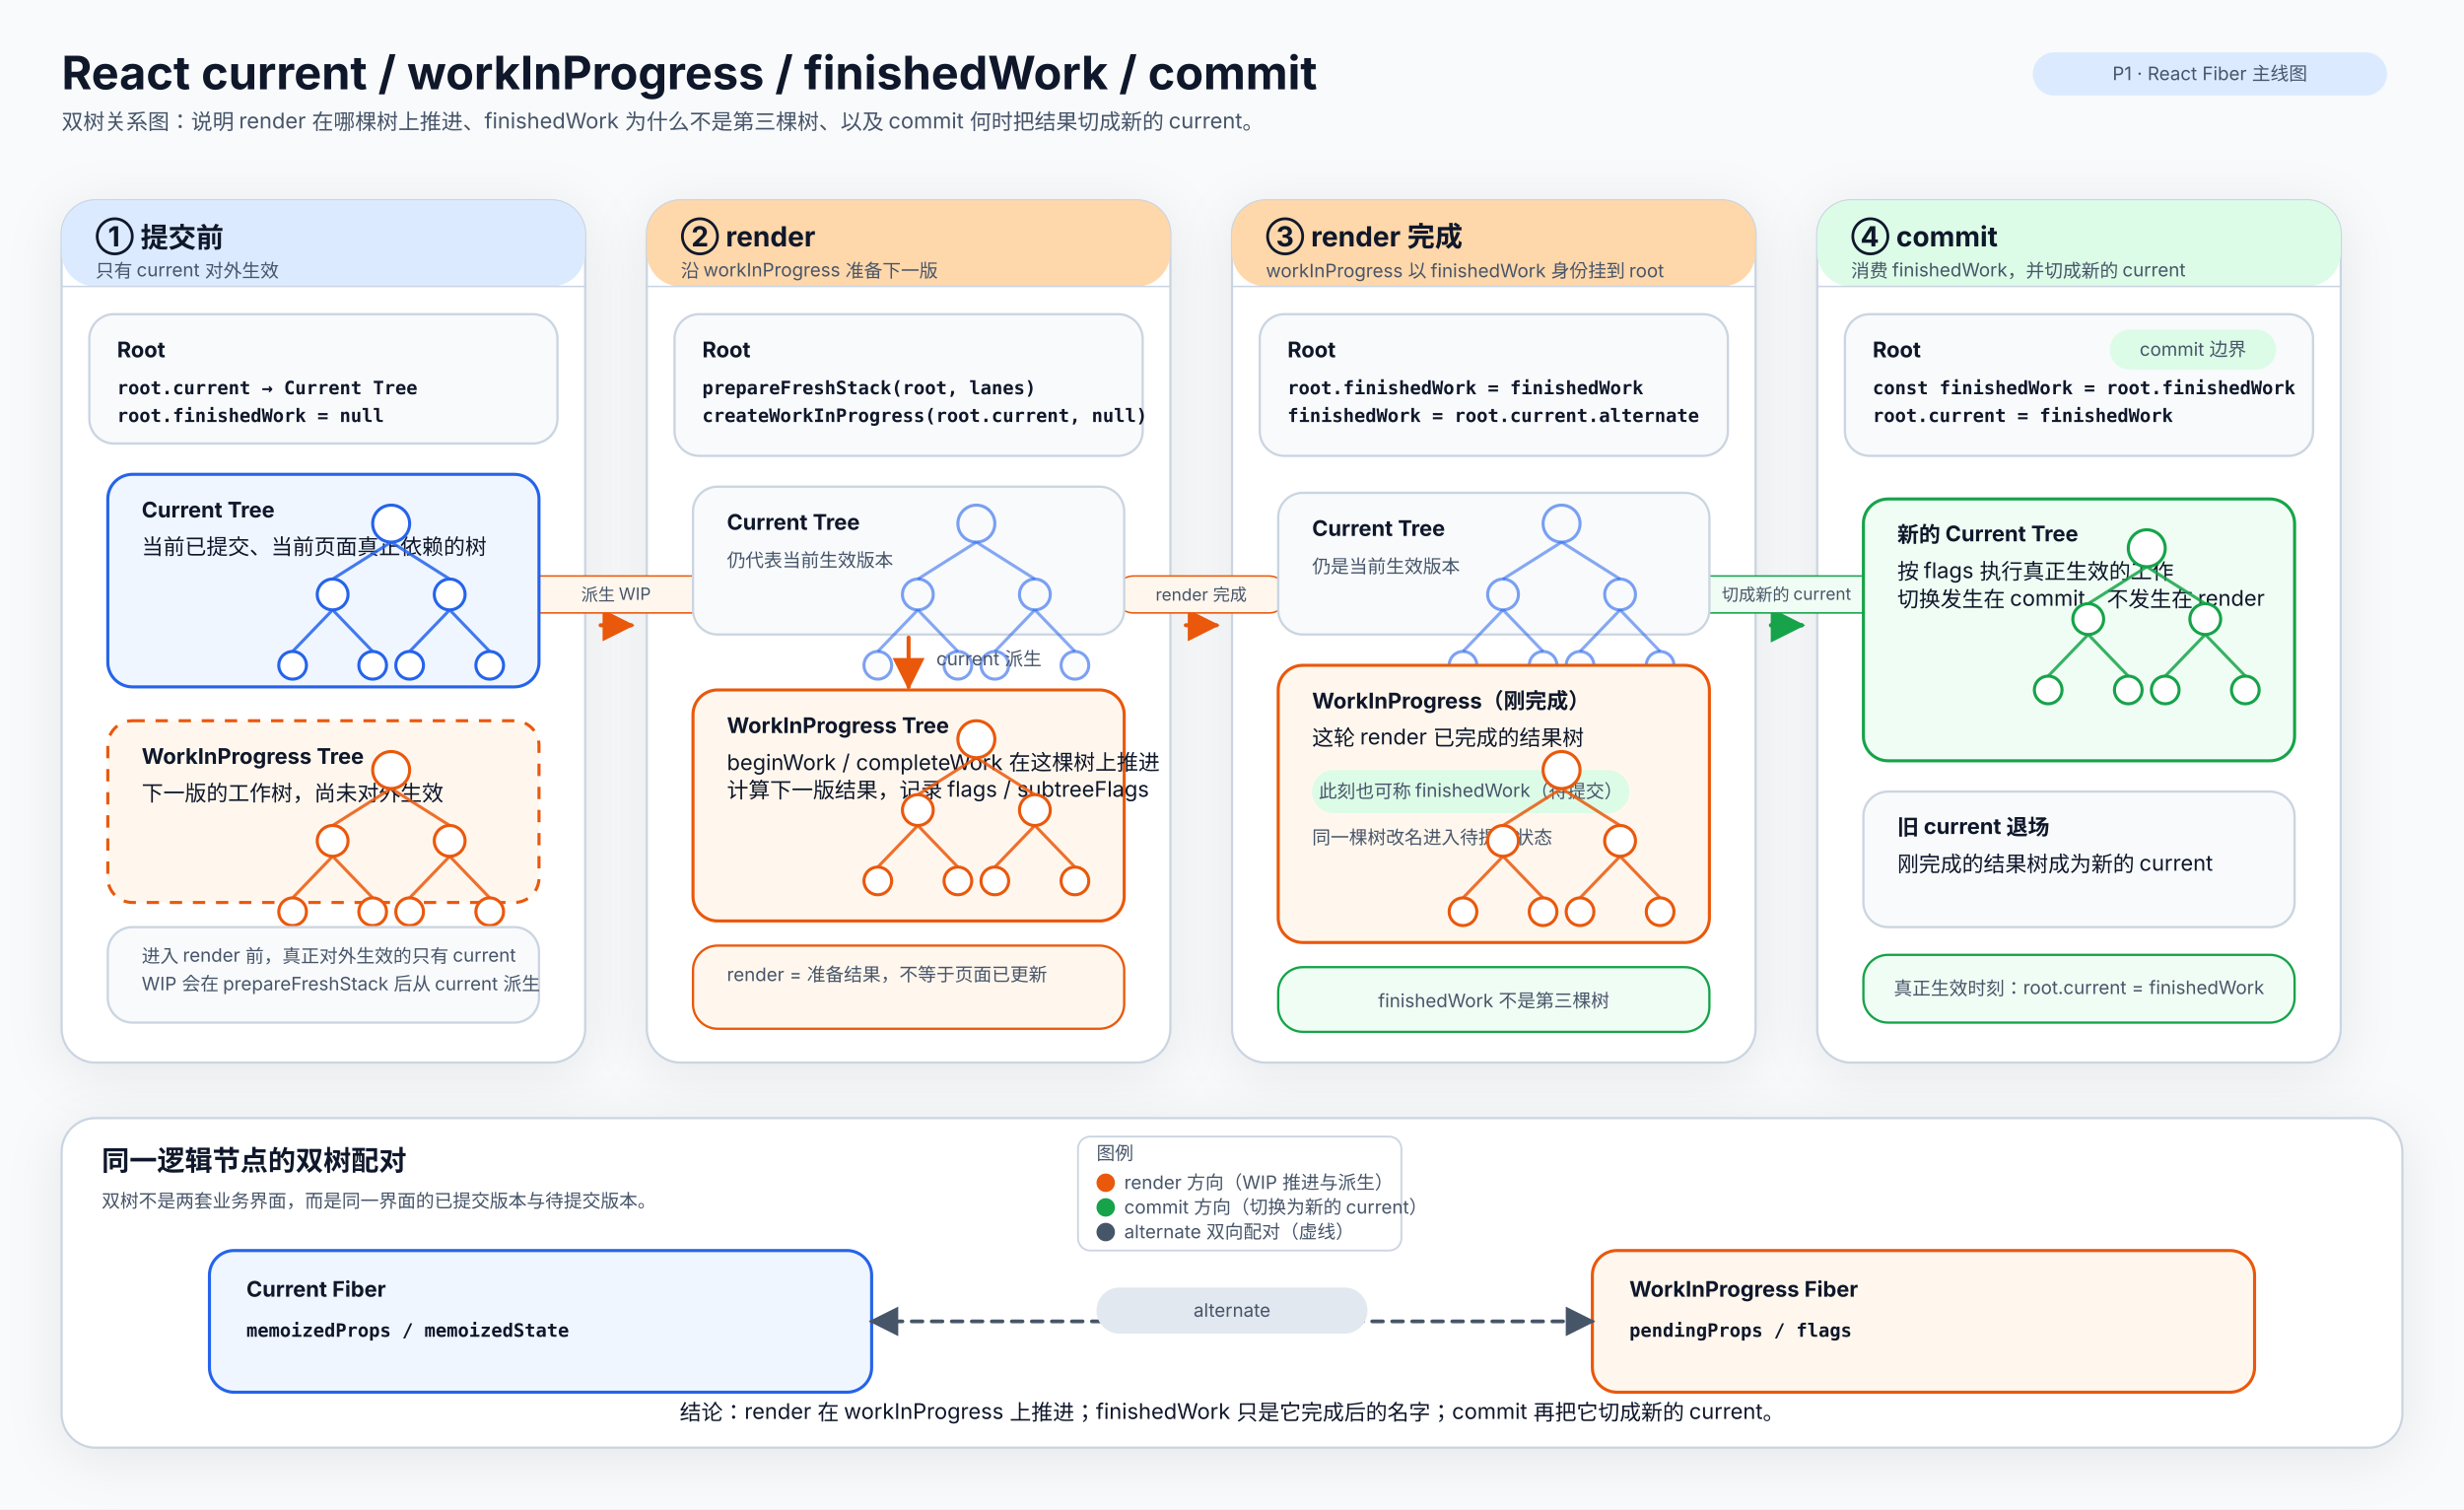
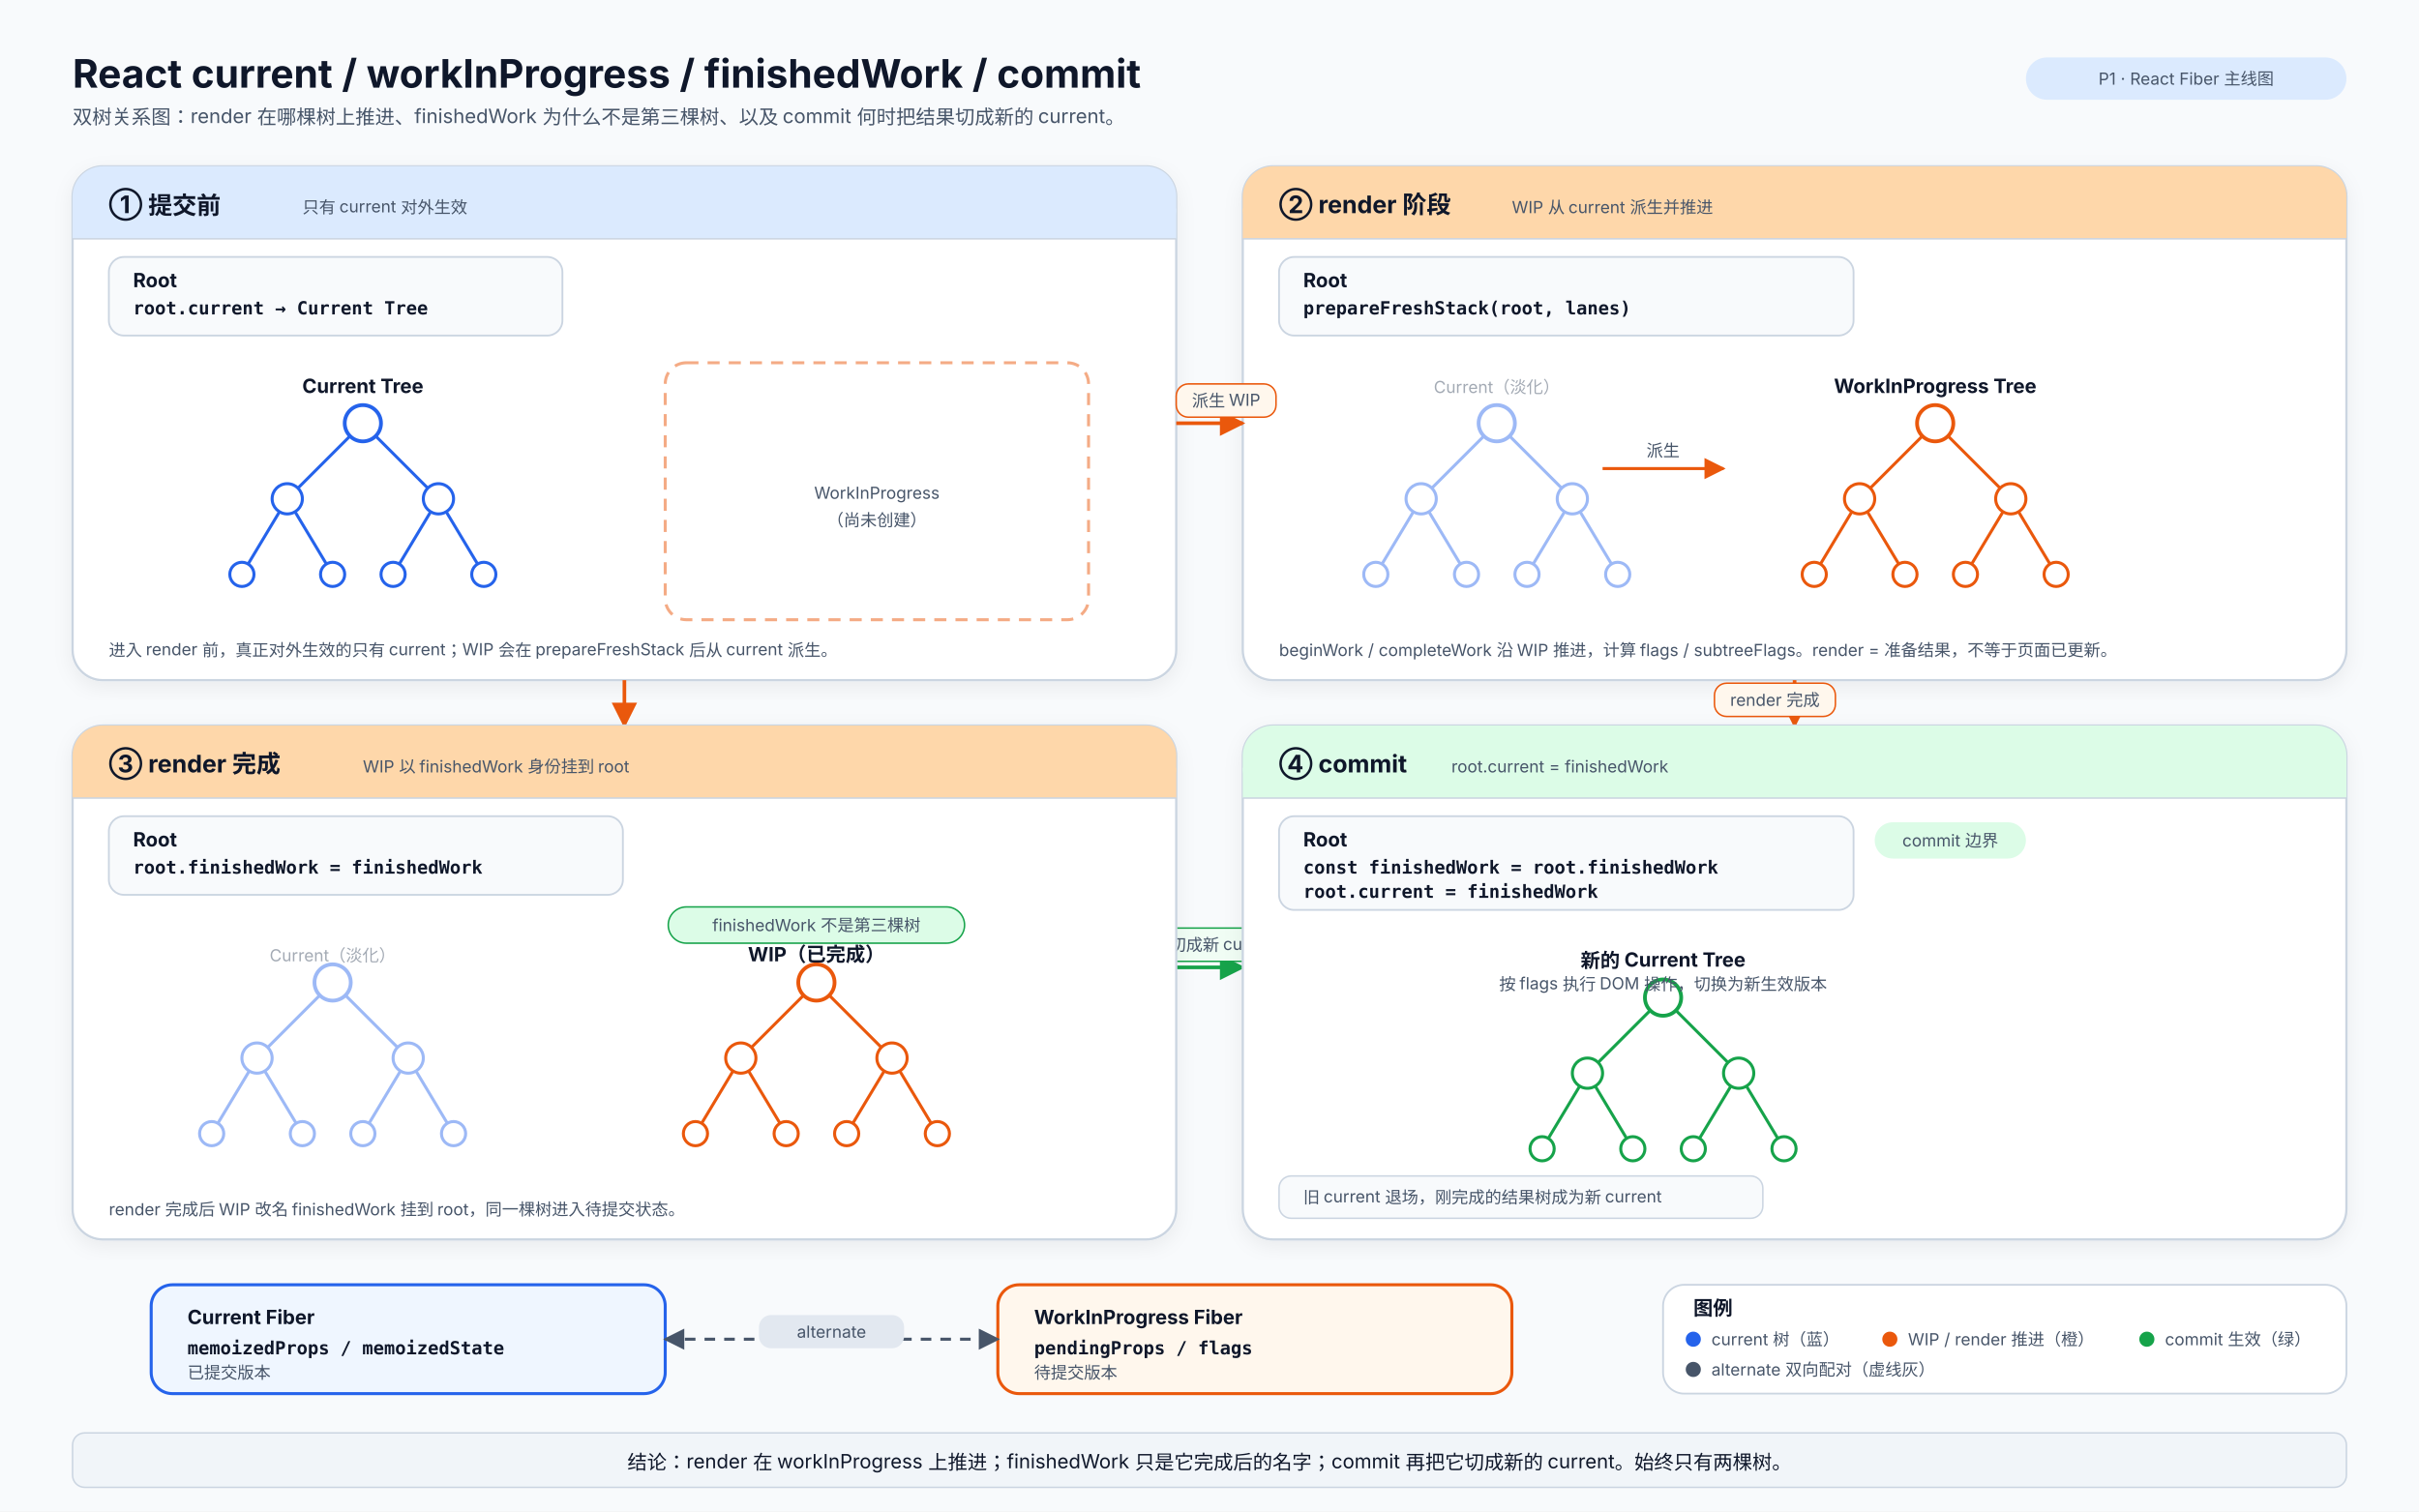
- <svg xmlns="http://www.w3.org/2000/svg" width="1600" height="980" viewBox="0 0 1600 980">
+ <svg xmlns="http://www.w3.org/2000/svg" width="1600" height="1000" viewBox="0 0 1600 1000">
  <defs>
    <style>
-       .title { font: 700 30px 'Inter','Noto Sans SC','PingFang SC','Microsoft YaHei',sans-serif; fill: #0f172a; }
-       .subtitle { font: 400 14px 'Inter','Noto Sans SC','PingFang SC','Microsoft YaHei',sans-serif; fill: #475569; }
-       .section { font: 700 18px 'Inter','Noto Sans SC','PingFang SC','Microsoft YaHei',sans-serif; fill: #0f172a; }
-       .label { font: 700 14px 'Inter','Noto Sans SC','PingFang SC','Microsoft YaHei',sans-serif; fill: #0f172a; }
-       .body { font: 400 14px 'Inter','Noto Sans SC','PingFang SC','Microsoft YaHei',sans-serif; fill: #0f172a; }
-       .small { font: 400 12px 'Inter','Noto Sans SC','PingFang SC','Microsoft YaHei',sans-serif; fill: #475569; }
-       .tiny { font: 400 11px 'Inter','Noto Sans SC','PingFang SC','Microsoft YaHei',sans-serif; fill: #475569; }
-       .mono { font: 600 13px 'JetBrains Mono','Fira Code','SFMono-Regular',monospace; fill: #0f172a; }
-       .mono-small { font: 600 12px 'JetBrains Mono','Fira Code','SFMono-Regular',monospace; fill: #0f172a; }
-       .panel { fill: #ffffff; stroke: #cbd5e1; stroke-width: 1.5; }
-       .dashed { stroke-dasharray: 7 6; }
-       .note { fill: #f8fafc; stroke: #cbd5e1; stroke-width: 1.2; }
-       .lane-bg { fill: #f8fafc; stroke: #cbd5e1; stroke-width: 1; }
-       .arrow-slate { stroke: #475569; stroke-width: 2.4; fill: none; stroke-linecap: round; stroke-linejoin: round; marker-end: url(#arrow-slate); }
-       .arrow-blue { stroke: #2563eb; stroke-width: 2.6; fill: none; stroke-linecap: round; stroke-linejoin: round; marker-end: url(#arrow-blue); }
-       .arrow-orange { stroke: #ea580c; stroke-width: 2.6; fill: none; stroke-linecap: round; stroke-linejoin: round; marker-end: url(#arrow-orange); }
-       .arrow-purple { stroke: #7c3aed; stroke-width: 2.6; fill: none; stroke-linecap: round; stroke-linejoin: round; marker-end: url(#arrow-purple); }
-       .arrow-green { stroke: #16a34a; stroke-width: 2.8; fill: none; stroke-linecap: round; stroke-linejoin: round; marker-end: url(#arrow-green); }
-       .arrow-red { stroke: #dc2626; stroke-width: 2.6; fill: none; stroke-linecap: round; stroke-linejoin: round; marker-end: url(#arrow-red); }
-       .arrow-dashed { stroke-dasharray: 7 6; }
-       .shadow { filter: drop-shadow(0 6px 18px rgba(15,23,42,0.08)); }
+       .title   { font: 700 26px 'Inter','Noto Sans SC','PingFang SC','Microsoft YaHei',sans-serif; fill: #0f172a; }
+       .sub     { font: 400 13px 'Inter','Noto Sans SC','PingFang SC','Microsoft YaHei',sans-serif; fill: #475569; }
+       .heading { font: 700 16px 'Inter','Noto Sans SC','PingFang SC','Microsoft YaHei',sans-serif; fill: #0f172a; }
+       .label   { font: 700 13px 'Inter','Noto Sans SC','PingFang SC','Microsoft YaHei',sans-serif; fill: #0f172a; }
+       .body    { font: 400 13px 'Inter','Noto Sans SC','PingFang SC','Microsoft YaHei',sans-serif; fill: #0f172a; }
+       .hint    { font: 400 11px 'Inter','Noto Sans SC','PingFang SC','Microsoft YaHei',sans-serif; fill: #475569; }
+       .mono    { font: 600 12px 'JetBrains Mono','Fira Code','SFMono-Regular',monospace; fill: #0f172a; }
+       .shadow  { filter: url(#shadow-filter); }
    </style>
-     <marker id="arrow-slate" viewBox="0 0 10 10" refX="9" refY="5" markerWidth="8" markerHeight="8" orient="auto-start-reverse">
-       <path d="M 0 0 L 10 5 L 0 10 z" fill="#475569" />
-     </marker>
-     <marker id="arrow-blue" viewBox="0 0 10 10" refX="9" refY="5" markerWidth="8" markerHeight="8" orient="auto-start-reverse">
-       <path d="M 0 0 L 10 5 L 0 10 z" fill="#2563eb" />
-     </marker>
-     <marker id="arrow-orange" viewBox="0 0 10 10" refX="9" refY="5" markerWidth="8" markerHeight="8" orient="auto-start-reverse">
-       <path d="M 0 0 L 10 5 L 0 10 z" fill="#ea580c" />
-     </marker>
-     <marker id="arrow-purple" viewBox="0 0 10 10" refX="9" refY="5" markerWidth="8" markerHeight="8" orient="auto-start-reverse">
-       <path d="M 0 0 L 10 5 L 0 10 z" fill="#7c3aed" />
-     </marker>
-     <marker id="arrow-green" viewBox="0 0 10 10" refX="9" refY="5" markerWidth="8" markerHeight="8" orient="auto-start-reverse">
-       <path d="M 0 0 L 10 5 L 0 10 z" fill="#16a34a" />
-     </marker>
-     <marker id="arrow-red" viewBox="0 0 10 10" refX="9" refY="5" markerWidth="8" markerHeight="8" orient="auto-start-reverse">
-       <path d="M 0 0 L 10 5 L 0 10 z" fill="#dc2626" />
+     <filter id="shadow-filter" x="-4%" y="-4%" width="108%" height="108%">
+       <feDropShadow dx="0" dy="4" stdDeviation="6" flood-color="rgba(15,23,42,0.06)" />
+     </filter>
+     <marker id="arr-blue" viewBox="0 0 10 10" refX="9" refY="5" markerWidth="7" markerHeight="7" orient="auto-start-reverse">
+       <path d="M0 0L10 5L0 10z" fill="#2563eb" />
+     </marker>
+     <marker id="arr-orange" viewBox="0 0 10 10" refX="9" refY="5" markerWidth="7" markerHeight="7" orient="auto-start-reverse">
+       <path d="M0 0L10 5L0 10z" fill="#ea580c" />
+     </marker>
+     <marker id="arr-green" viewBox="0 0 10 10" refX="9" refY="5" markerWidth="7" markerHeight="7" orient="auto-start-reverse">
+       <path d="M0 0L10 5L0 10z" fill="#16a34a" />
+     </marker>
+     <marker id="arr-slate" viewBox="0 0 10 10" refX="9" refY="5" markerWidth="7" markerHeight="7" orient="auto-start-reverse">
+       <path d="M0 0L10 5L0 10z" fill="#475569" />
    </marker>
  </defs>
-   <rect x="0" y="0" width="1600" height="980" fill="#f8fafc" />
-   <text x="40" y="58" class="title" text-anchor="start">
-     <tspan x="40" dy="0">React current / workInProgress / finishedWork / commit</tspan>
-   </text>
-   <text x="40" y="84" class="subtitle" text-anchor="start">
-     <tspan x="40" dy="0">双树关系图：说明 render 在哪棵树上推进、finishedWork 为什么不是第三棵树、以及 commit 何时把结果切成新的 current。</tspan>
-   </text>
-   <rect x="1320" y="34" width="230" height="28" rx="14.0" fill="#dbeafe" stroke="none" />
-   <text x="1435.0" y="52.0" class="small" text-anchor="middle">P1 · React Fiber 主线图</text>
-   <rect x="40" y="130" width="340" height="560" rx="22" fill="#ffffff" stroke="#cbd5e1" stroke-width="1.5" class="shadow" />
-   <rect x="40" y="130" width="340" height="56" rx="22" fill="#dbeafe" stroke="none" />
-   <path d="M 40 186 L 380 186" stroke="#cbd5e1" stroke-width="1" />
-   <text x="62" y="160" class="section" text-anchor="start">
-     <tspan x="62" dy="0">① 提交前</tspan>
-   </text>
-   <text x="62" y="180" class="small" text-anchor="start">
-     <tspan x="62" dy="0">只有 current 对外生效</tspan>
-   </text>
-   <rect x="420" y="130" width="340" height="560" rx="22" fill="#ffffff" stroke="#cbd5e1" stroke-width="1.5" class="shadow" />
-   <rect x="420" y="130" width="340" height="56" rx="22" fill="#fed7aa" stroke="none" />
-   <path d="M 420 186 L 760 186" stroke="#cbd5e1" stroke-width="1" />
-   <text x="442" y="160" class="section" text-anchor="start">
-     <tspan x="442" dy="0">② render</tspan>
-   </text>
-   <text x="442" y="180" class="small" text-anchor="start">
-     <tspan x="442" dy="0">沿 workInProgress 准备下一版</tspan>
-   </text>
-   <rect x="800" y="130" width="340" height="560" rx="22" fill="#ffffff" stroke="#cbd5e1" stroke-width="1.5" class="shadow" />
-   <rect x="800" y="130" width="340" height="56" rx="22" fill="#fed7aa" stroke="none" />
-   <path d="M 800 186 L 1140 186" stroke="#cbd5e1" stroke-width="1" />
-   <text x="822" y="160" class="section" text-anchor="start">
-     <tspan x="822" dy="0">③ render 完成</tspan>
-   </text>
-   <text x="822" y="180" class="small" text-anchor="start">
-     <tspan x="822" dy="0">workInProgress 以 finishedWork 身份挂到 root</tspan>
-   </text>
-   <rect x="1180" y="130" width="340" height="560" rx="22" fill="#ffffff" stroke="#cbd5e1" stroke-width="1.5" class="shadow" />
-   <rect x="1180" y="130" width="340" height="56" rx="22" fill="#dcfce7" stroke="none" />
-   <path d="M 1180 186 L 1520 186" stroke="#cbd5e1" stroke-width="1" />
-   <text x="1202" y="160" class="section" text-anchor="start">
-     <tspan x="1202" dy="0">④ commit</tspan>
-   </text>
-   <text x="1202" y="180" class="small" text-anchor="start">
-     <tspan x="1202" dy="0">消费 finishedWork，并切成新的 current</tspan>
-   </text>
-   <path d="M 390 406 L 410 406" class="arrow-orange" />
-   <rect x="336" y="374" width="128" height="24" rx="12" fill="#fff7ed" stroke="#ea580c" stroke-width="1" />
-   <text x="400.0" y="390" class="tiny" text-anchor="middle">
-     <tspan x="400.0" dy="0">派生 WIP</tspan>
-   </text>
-   <path d="M 770 406 L 790 406" class="arrow-orange" />
-   <rect x="724" y="374" width="112" height="24" rx="12" fill="#fff7ed" stroke="#ea580c" stroke-width="1" />
-   <text x="780.0" y="390" class="tiny" text-anchor="middle">
-     <tspan x="780.0" dy="0">render 完成</tspan>
-   </text>
-   <path d="M 1150 406 L 1170 406" class="arrow-green" />
-   <rect x="1086" y="374" width="148" height="24" rx="12" fill="#f0fdf4" stroke="#16a34a" stroke-width="1" />
-   <text x="1160.0" y="390" class="tiny" text-anchor="middle">
-     <tspan x="1160.0" dy="0">切成新的 current</tspan>
-   </text>
-   <rect x="58" y="204" width="304" height="84" rx="16" fill="#f8fafc" stroke="#cbd5e1" stroke-width="1.5" />
-   <text x="76" y="232" class="label" text-anchor="start">
-     <tspan x="76" dy="0">Root</tspan>
-   </text>
-   <text x="76" y="256" class="mono-small" text-anchor="start">
-     <tspan x="76" dy="0">root.current → Current Tree</tspan>
-     <tspan x="76" dy="18">root.finishedWork = null</tspan>
-   </text>
-   <rect x="70" y="308" width="280" height="138" rx="16" fill="#eff6ff" stroke="#2563eb" stroke-width="2" />
-   <text x="92" y="336" class="label" text-anchor="start">
-     <tspan x="92" dy="0">Current Tree</tspan>
-   </text>
-   <text x="92" y="360" class="body" text-anchor="start">
-     <tspan x="92" dy="0">当前已提交、当前页面真正依赖的树</tspan>
-   </text>
-   <path d="M 254 352 L 216 376 M 254 352 L 292 376 M 216 396 L 190 423 M 216 396 L 242 423 M 292 396 L 266 423 M 292 396 L 318 423" stroke="#2563eb" stroke-width="2" fill="none" opacity="0.85" />
-   <circle cx="254" cy="340" r="12" fill="#ffffff" stroke="#2563eb" stroke-width="2" opacity="1" />
-   <circle cx="216" cy="386" r="10" fill="#ffffff" stroke="#2563eb" stroke-width="2" opacity="1" />
-   <circle cx="292" cy="386" r="10" fill="#ffffff" stroke="#2563eb" stroke-width="2" opacity="1" />
-   <circle cx="190" cy="432" r="9" fill="#ffffff" stroke="#2563eb" stroke-width="2" opacity="1" />
-   <circle cx="242" cy="432" r="9" fill="#ffffff" stroke="#2563eb" stroke-width="2" opacity="1" />
-   <circle cx="266" cy="432" r="9" fill="#ffffff" stroke="#2563eb" stroke-width="2" opacity="1" />
-   <circle cx="318" cy="432" r="9" fill="#ffffff" stroke="#2563eb" stroke-width="2" opacity="1" />
-   <rect x="70" y="468" width="280" height="118" rx="16" fill="#fff7ed" stroke="#ea580c" stroke-width="2" stroke-dasharray="8 7" />
-   <text x="92" y="496" class="label" text-anchor="start">
-     <tspan x="92" dy="0">WorkInProgress Tree</tspan>
-   </text>
-   <text x="92" y="520" class="body" text-anchor="start">
-     <tspan x="92" dy="0">下一版的工作树，尚未对外生效</tspan>
-   </text>
-   <path d="M 254 512 L 216 536 M 254 512 L 292 536 M 216 556 L 190 583 M 216 556 L 242 583 M 292 556 L 266 583 M 292 556 L 318 583" stroke="#ea580c" stroke-width="2" fill="none" opacity="0.85" />
-   <circle cx="254" cy="500" r="12" fill="#ffffff" stroke="#ea580c" stroke-width="2" opacity="1" />
-   <circle cx="216" cy="546" r="10" fill="#ffffff" stroke="#ea580c" stroke-width="2" opacity="1" />
-   <circle cx="292" cy="546" r="10" fill="#ffffff" stroke="#ea580c" stroke-width="2" opacity="1" />
-   <circle cx="190" cy="592" r="9" fill="#ffffff" stroke="#ea580c" stroke-width="2" opacity="1" />
-   <circle cx="242" cy="592" r="9" fill="#ffffff" stroke="#ea580c" stroke-width="2" opacity="1" />
-   <circle cx="266" cy="592" r="9" fill="#ffffff" stroke="#ea580c" stroke-width="2" opacity="1" />
-   <circle cx="318" cy="592" r="9" fill="#ffffff" stroke="#ea580c" stroke-width="2" opacity="1" />
-   <rect x="70" y="602" width="280" height="62" rx="16" fill="#f8fafc" stroke="#cbd5e1" stroke-width="1.5" />
-   <text x="92" y="625" class="small" text-anchor="start">
-     <tspan x="92" dy="0">进入 render 前，真正对外生效的只有 current</tspan>
-     <tspan x="92" dy="18">WIP 会在 prepareFreshStack 后从 current 派生</tspan>
-   </text>
-   <rect x="438" y="204" width="304" height="92" rx="16" fill="#f8fafc" stroke="#cbd5e1" stroke-width="1.5" />
-   <text x="456" y="232" class="label" text-anchor="start">
-     <tspan x="456" dy="0">Root</tspan>
-   </text>
-   <text x="456" y="256" class="mono-small" text-anchor="start">
-     <tspan x="456" dy="0">prepareFreshStack(root, lanes)</tspan>
-     <tspan x="456" dy="18">createWorkInProgress(root.current, null)</tspan>
-   </text>
-   <rect x="450" y="316" width="280" height="96" rx="16" fill="#f8fafc" stroke="#cbd5e1" stroke-width="1.5" />
-   <text x="472" y="344" class="label" text-anchor="start">
-     <tspan x="472" dy="0">Current Tree</tspan>
-   </text>
-   <text x="472" y="368" class="small" text-anchor="start">
-     <tspan x="472" dy="0">仍代表当前生效版本</tspan>
-   </text>
-   <path d="M 634 352 L 596 376 M 634 352 L 672 376 M 596 396 L 570 423 M 596 396 L 622 423 M 672 396 L 646 423 M 672 396 L 698 423" stroke="#2563eb" stroke-width="2" fill="none" opacity="0.55" />
-   <circle cx="634" cy="340" r="12" fill="#f8fafc" stroke="#2563eb" stroke-width="2" opacity="0.6" />
-   <circle cx="596" cy="386" r="10" fill="#f8fafc" stroke="#2563eb" stroke-width="2" opacity="0.6" />
-   <circle cx="672" cy="386" r="10" fill="#f8fafc" stroke="#2563eb" stroke-width="2" opacity="0.6" />
-   <circle cx="570" cy="432" r="9" fill="#f8fafc" stroke="#2563eb" stroke-width="2" opacity="0.6" />
-   <circle cx="622" cy="432" r="9" fill="#f8fafc" stroke="#2563eb" stroke-width="2" opacity="0.6" />
-   <circle cx="646" cy="432" r="9" fill="#f8fafc" stroke="#2563eb" stroke-width="2" opacity="0.6" />
-   <circle cx="698" cy="432" r="9" fill="#f8fafc" stroke="#2563eb" stroke-width="2" opacity="0.6" />
-   <path d="M 590 414 L 590 446" class="arrow-orange" />
-   <text x="608" y="432" class="small" text-anchor="start">
-     <tspan x="608" dy="0">current 派生</tspan>
-   </text>
-   <rect x="450" y="448" width="280" height="150" rx="16" fill="#fff7ed" stroke="#ea580c" stroke-width="2" />
-   <text x="472" y="476" class="label" text-anchor="start">
-     <tspan x="472" dy="0">WorkInProgress Tree</tspan>
-   </text>
-   <text x="472" y="500" class="body" text-anchor="start">
-     <tspan x="472" dy="0">beginWork / completeWork 在这棵树上推进</tspan>
-     <tspan x="472" dy="18">计算下一版结果，记录 flags / subtreeFlags</tspan>
-   </text>
-   <path d="M 634 492 L 596 516 M 634 492 L 672 516 M 596 536 L 570 563 M 596 536 L 622 563 M 672 536 L 646 563 M 672 536 L 698 563" stroke="#ea580c" stroke-width="2" fill="none" opacity="0.85" />
-   <circle cx="634" cy="480" r="12" fill="#ffffff" stroke="#ea580c" stroke-width="2" opacity="1" />
-   <circle cx="596" cy="526" r="10" fill="#ffffff" stroke="#ea580c" stroke-width="2" opacity="1" />
-   <circle cx="672" cy="526" r="10" fill="#ffffff" stroke="#ea580c" stroke-width="2" opacity="1" />
-   <circle cx="570" cy="572" r="9" fill="#ffffff" stroke="#ea580c" stroke-width="2" opacity="1" />
-   <circle cx="622" cy="572" r="9" fill="#ffffff" stroke="#ea580c" stroke-width="2" opacity="1" />
-   <circle cx="646" cy="572" r="9" fill="#ffffff" stroke="#ea580c" stroke-width="2" opacity="1" />
-   <circle cx="698" cy="572" r="9" fill="#ffffff" stroke="#ea580c" stroke-width="2" opacity="1" />
-   <rect x="450" y="614" width="280" height="54" rx="16" fill="#fff7ed" stroke="#ea580c" stroke-width="1.5" />
-   <text x="472" y="637" class="small" text-anchor="start">
-     <tspan x="472" dy="0">render = 准备结果，不等于页面已更新</tspan>
-   </text>
-   <rect x="818" y="204" width="304" height="92" rx="16" fill="#f8fafc" stroke="#cbd5e1" stroke-width="1.5" />
-   <text x="836" y="232" class="label" text-anchor="start">
-     <tspan x="836" dy="0">Root</tspan>
-   </text>
-   <text x="836" y="256" class="mono-small" text-anchor="start">
-     <tspan x="836" dy="0">root.finishedWork = finishedWork</tspan>
-     <tspan x="836" dy="18">finishedWork = root.current.alternate</tspan>
-   </text>
-   <rect x="830" y="320" width="280" height="92" rx="16" fill="#f8fafc" stroke="#cbd5e1" stroke-width="1.5" />
-   <text x="852" y="348" class="label" text-anchor="start">
-     <tspan x="852" dy="0">Current Tree</tspan>
-   </text>
-   <text x="852" y="372" class="small" text-anchor="start">
-     <tspan x="852" dy="0">仍是当前生效版本</tspan>
-   </text>
-   <path d="M 1014 352 L 976 376 M 1014 352 L 1052 376 M 976 396 L 950 423 M 976 396 L 1002 423 M 1052 396 L 1026 423 M 1052 396 L 1078 423" stroke="#2563eb" stroke-width="2" fill="none" opacity="0.55" />
-   <circle cx="1014" cy="340" r="12" fill="#f8fafc" stroke="#2563eb" stroke-width="2" opacity="0.6" />
-   <circle cx="976" cy="386" r="10" fill="#f8fafc" stroke="#2563eb" stroke-width="2" opacity="0.6" />
-   <circle cx="1052" cy="386" r="10" fill="#f8fafc" stroke="#2563eb" stroke-width="2" opacity="0.6" />
-   <circle cx="950" cy="432" r="9" fill="#f8fafc" stroke="#2563eb" stroke-width="2" opacity="0.6" />
-   <circle cx="1002" cy="432" r="9" fill="#f8fafc" stroke="#2563eb" stroke-width="2" opacity="0.6" />
-   <circle cx="1026" cy="432" r="9" fill="#f8fafc" stroke="#2563eb" stroke-width="2" opacity="0.6" />
-   <circle cx="1078" cy="432" r="9" fill="#f8fafc" stroke="#2563eb" stroke-width="2" opacity="0.6" />
-   <rect x="830" y="432" width="280" height="180" rx="16" fill="#fff7ed" stroke="#ea580c" stroke-width="2" />
-   <text x="852" y="460" class="label" text-anchor="start">
-     <tspan x="852" dy="0">WorkInProgress（刚完成）</tspan>
-   </text>
-   <text x="852" y="484" class="body" text-anchor="start">
-     <tspan x="852" dy="0">这轮 render 已完成的结果树</tspan>
-   </text>
-   <rect x="852" y="500" width="206" height="28" rx="14.0" fill="#dcfce7" stroke="none" />
-   <text x="955.0" y="518.0" class="small" text-anchor="middle">此刻也可称 finishedWork（待提交）</text>
-   <text x="852" y="548" class="small" text-anchor="start">
-     <tspan x="852" dy="0">同一棵树改名进入待提交状态</tspan>
-   </text>
-   <path d="M 1014 512 L 976 536 M 1014 512 L 1052 536 M 976 556 L 950 583 M 976 556 L 1002 583 M 1052 556 L 1026 583 M 1052 556 L 1078 583" stroke="#ea580c" stroke-width="2" fill="none" opacity="0.85" />
-   <circle cx="1014" cy="500" r="12" fill="#ffffff" stroke="#ea580c" stroke-width="2" opacity="1" />
-   <circle cx="976" cy="546" r="10" fill="#ffffff" stroke="#ea580c" stroke-width="2" opacity="1" />
-   <circle cx="1052" cy="546" r="10" fill="#ffffff" stroke="#ea580c" stroke-width="2" opacity="1" />
-   <circle cx="950" cy="592" r="9" fill="#ffffff" stroke="#ea580c" stroke-width="2" opacity="1" />
-   <circle cx="1002" cy="592" r="9" fill="#ffffff" stroke="#ea580c" stroke-width="2" opacity="1" />
-   <circle cx="1026" cy="592" r="9" fill="#ffffff" stroke="#ea580c" stroke-width="2" opacity="1" />
-   <circle cx="1078" cy="592" r="9" fill="#ffffff" stroke="#ea580c" stroke-width="2" opacity="1" />
-   <rect x="830" y="628" width="280" height="42" rx="16" fill="#f0fdf4" stroke="#16a34a" stroke-width="1.5" />
-   <text x="970" y="654" class="small" text-anchor="middle">
-     <tspan x="970" dy="0">finishedWork 不是第三棵树</tspan>
-   </text>
-   <rect x="1198" y="204" width="304" height="92" rx="16" fill="#f8fafc" stroke="#cbd5e1" stroke-width="1.5" />
-   <text x="1216" y="232" class="label" text-anchor="start">
-     <tspan x="1216" dy="0">Root</tspan>
-   </text>
-   <text x="1216" y="256" class="mono-small" text-anchor="start">
-     <tspan x="1216" dy="0">const finishedWork = root.finishedWork</tspan>
-     <tspan x="1216" dy="18">root.current = finishedWork</tspan>
-   </text>
-   <rect x="1370" y="214" width="108" height="26" rx="13.0" fill="#dcfce7" stroke="none" />
-   <text x="1424.0" y="231.0" class="small" text-anchor="middle">commit 边界</text>
-   <rect x="1210" y="324" width="280" height="170" rx="16" fill="#f0fdf4" stroke="#16a34a" stroke-width="2" />
-   <text x="1232" y="352" class="label" text-anchor="start">
-     <tspan x="1232" dy="0">新的 Current Tree</tspan>
-   </text>
-   <text x="1232" y="376" class="body" text-anchor="start">
-     <tspan x="1232" dy="0">按 flags 执行真正生效的工作</tspan>
-     <tspan x="1232" dy="18">切换发生在 commit，不发生在 render</tspan>
-   </text>
-   <path d="M 1394 368 L 1356 392 M 1394 368 L 1432 392 M 1356 412 L 1330 439 M 1356 412 L 1382 439 M 1432 412 L 1406 439 M 1432 412 L 1458 439" stroke="#16a34a" stroke-width="2" fill="none" opacity="0.85" />
-   <circle cx="1394" cy="356" r="12" fill="#ffffff" stroke="#16a34a" stroke-width="2" opacity="1" />
-   <circle cx="1356" cy="402" r="10" fill="#ffffff" stroke="#16a34a" stroke-width="2" opacity="1" />
-   <circle cx="1432" cy="402" r="10" fill="#ffffff" stroke="#16a34a" stroke-width="2" opacity="1" />
-   <circle cx="1330" cy="448" r="9" fill="#ffffff" stroke="#16a34a" stroke-width="2" opacity="1" />
-   <circle cx="1382" cy="448" r="9" fill="#ffffff" stroke="#16a34a" stroke-width="2" opacity="1" />
-   <circle cx="1406" cy="448" r="9" fill="#ffffff" stroke="#16a34a" stroke-width="2" opacity="1" />
-   <circle cx="1458" cy="448" r="9" fill="#ffffff" stroke="#16a34a" stroke-width="2" opacity="1" />
-   <rect x="1210" y="514" width="280" height="88" rx="16" fill="#f8fafc" stroke="#cbd5e1" stroke-width="1.5" />
-   <text x="1232" y="542" class="label" text-anchor="start">
-     <tspan x="1232" dy="0">旧 current 退场</tspan>
-   </text>
-   <text x="1232" y="566" class="body" text-anchor="start">
-     <tspan x="1232" dy="0">刚完成的结果树成为新的 current</tspan>
-   </text>
-   <rect x="1210" y="620" width="280" height="44" rx="16" fill="#f0fdf4" stroke="#16a34a" stroke-width="1.5" />
-   <text x="1350" y="646" class="small" text-anchor="middle">
-     <tspan x="1350" dy="0">真正生效时刻：root.current = finishedWork</tspan>
-   </text>
-   <rect x="40" y="726" width="1520" height="214" rx="22" fill="#ffffff" stroke="#cbd5e1" stroke-width="1.5" class="shadow" />
-   <text x="66" y="760" class="section" text-anchor="start">
-     <tspan x="66" dy="0">同一逻辑节点的双树配对</tspan>
-   </text>
-   <text x="66" y="784" class="small" text-anchor="start">
-     <tspan x="66" dy="0">双树不是两套业务界面，而是同一界面的已提交版本与待提交版本。</tspan>
-   </text>
-   <rect x="136" y="812" width="430" height="92" rx="16" fill="#eff6ff" stroke="#2563eb" stroke-width="2" />
-   <rect x="1034" y="812" width="430" height="92" rx="16" fill="#fff7ed" stroke="#ea580c" stroke-width="2" />
-   <text x="160" y="842" class="label" text-anchor="start">
-     <tspan x="160" dy="0">Current Fiber</tspan>
-   </text>
-   <text x="160" y="868" class="mono-small" text-anchor="start">
-     <tspan x="160" dy="0">memoizedProps / memoizedState</tspan>
-   </text>
-   <text x="1058" y="842" class="label" text-anchor="start">
-     <tspan x="1058" dy="0">WorkInProgress Fiber</tspan>
-   </text>
-   <text x="1058" y="868" class="mono-small" text-anchor="start">
-     <tspan x="1058" dy="0">pendingProps / flags</tspan>
-   </text>
-   <rect x="700" y="738" width="210" height="74" rx="8" fill="#ffffff" stroke="#cbd5e1" stroke-width="1.2" />
-   <text x="712" y="753" class="small" font-weight="700">图例</text>
-   <circle cx="718" cy="768" r="6" fill="#ea580c" />
-   <text x="730" y="772" class="small">render 方向（WIP 推进与派生）</text>
-   <circle cx="718" cy="784" r="6" fill="#16a34a" />
-   <text x="730" y="788" class="small">commit 方向（切换为新的 current）</text>
-   <circle cx="718" cy="800" r="6" fill="#475569" />
-   <text x="730" y="804" class="small">alternate 双向配对（虚线）</text>
-   <path d="M 566 858 L 1034 858" class="arrow-slate arrow-dashed" marker-start="url(#arrow-slate)" />
-   <rect x="712" y="836" width="176" height="30" rx="15.0" fill="#e2e8f0" stroke="none" />
-   <text x="800.0" y="855.0" class="small" text-anchor="middle">alternate</text>
-   <text x="800" y="922" class="body" text-anchor="middle">
-     <tspan x="800" dy="0">结论：render 在 workInProgress 上推进；finishedWork 只是它完成后的名字；commit 再把它切成新的 current。</tspan>
-   </text>
+   <rect x="0" y="0" width="1600" height="1000" fill="#f8fafc" />
+   <text x="48" y="58" class="title">React current / workInProgress / finishedWork / commit</text>
+   <text x="48" y="82" class="sub">双树关系图：render 在哪棵树上推进、finishedWork 为什么不是第三棵树、以及 commit 何时把结果切成新的 current。</text>
+   <rect x="1340" y="38" width="212" height="28" rx="14" fill="#dbeafe" stroke="none" />
+   <text x="1446" y="56" class="hint" text-anchor="middle" fill="#2563eb" font-weight="600">P1 · React Fiber 主线图</text>
+   <g id="cell-1">
+     <rect x="48" y="110" width="730" height="340" rx="20" fill="#ffffff" stroke="#cbd5e1" stroke-width="1.5" class="shadow" />
+     <rect x="48" y="110" width="730" height="48" rx="20" fill="#dbeafe" stroke="none" />
+     <rect x="48" y="138" width="730" height="20" fill="#dbeafe" stroke="none" />
+     <line x1="48" y1="158" x2="778" y2="158" stroke="#cbd5e1" stroke-width="1" />
+     <text x="72" y="141" class="heading">① 提交前</text>
+     <text x="200" y="141" class="hint">只有 current 对外生效</text>
+     <rect x="72" y="170" width="300" height="52" rx="10" fill="#f8fafc" stroke="#cbd5e1" stroke-width="1.2" />
+     <text x="88" y="190" class="label">Root</text>
+     <text x="88" y="208" class="mono">root.current → Current Tree</text>
+     <g id="cell1-current-tree" transform="translate(240, 280)">
+       <line x1="0" y1="0" x2="-50" y2="50" stroke="#2563eb" stroke-width="2" />
+       <line x1="0" y1="0" x2="50" y2="50" stroke="#2563eb" stroke-width="2" />
+       <line x1="-50" y1="50" x2="-80" y2="100" stroke="#2563eb" stroke-width="2" />
+       <line x1="-50" y1="50" x2="-20" y2="100" stroke="#2563eb" stroke-width="2" />
+       <line x1="50" y1="50" x2="20" y2="100" stroke="#2563eb" stroke-width="2" />
+       <line x1="50" y1="50" x2="80" y2="100" stroke="#2563eb" stroke-width="2" />
+       <circle cx="0" cy="0" r="12" fill="#ffffff" stroke="#2563eb" stroke-width="2.5" />
+       <circle cx="-50" cy="50" r="10" fill="#ffffff" stroke="#2563eb" stroke-width="2" />
+       <circle cx="50" cy="50" r="10" fill="#ffffff" stroke="#2563eb" stroke-width="2" />
+       <circle cx="-80" cy="100" r="8" fill="#ffffff" stroke="#2563eb" stroke-width="2" />
+       <circle cx="-20" cy="100" r="8" fill="#ffffff" stroke="#2563eb" stroke-width="2" />
+       <circle cx="20" cy="100" r="8" fill="#ffffff" stroke="#2563eb" stroke-width="2" />
+       <circle cx="80" cy="100" r="8" fill="#ffffff" stroke="#2563eb" stroke-width="2" />
+     </g>
+     <text x="240" y="260" class="label" text-anchor="middle" fill="#2563eb">Current Tree</text>
+     <rect x="440" y="240" width="280" height="170" rx="14" fill="none" stroke="#ea580c" stroke-width="2" stroke-dasharray="8 6" opacity="0.5" />
+     <text x="580" y="330" class="hint" text-anchor="middle" fill="#ea580c">WorkInProgress</text>
+     <text x="580" y="348" class="hint" text-anchor="middle" fill="#ea580c">（尚未创建）</text>
+     <text x="72" y="434" class="hint">进入 render 前，真正对外生效的只有 current；WIP 会在 prepareFreshStack 后从 current 派生。</text>
+   </g>
+   <g id="cell-2">
+     <rect x="822" y="110" width="730" height="340" rx="20" fill="#ffffff" stroke="#cbd5e1" stroke-width="1.5" class="shadow" />
+     <rect x="822" y="110" width="730" height="48" rx="20" fill="#fed7aa" stroke="none" />
+     <rect x="822" y="138" width="730" height="20" fill="#fed7aa" stroke="none" />
+     <line x1="822" y1="158" x2="1552" y2="158" stroke="#cbd5e1" stroke-width="1" />
+     <text x="846" y="141" class="heading">② render 阶段</text>
+     <text x="1000" y="141" class="hint">WIP 从 current 派生并推进</text>
+     <rect x="846" y="170" width="380" height="52" rx="10" fill="#f8fafc" stroke="#cbd5e1" stroke-width="1.2" />
+     <text x="862" y="190" class="label">Root</text>
+     <text x="862" y="208" class="mono">prepareFreshStack(root, lanes)</text>
+     <g id="cell2-current-tree" transform="translate(990, 280)" opacity="0.45">
+       <line x1="0" y1="0" x2="-50" y2="50" stroke="#2563eb" stroke-width="2" />
+       <line x1="0" y1="0" x2="50" y2="50" stroke="#2563eb" stroke-width="2" />
+       <line x1="-50" y1="50" x2="-80" y2="100" stroke="#2563eb" stroke-width="2" />
+       <line x1="-50" y1="50" x2="-20" y2="100" stroke="#2563eb" stroke-width="2" />
+       <line x1="50" y1="50" x2="20" y2="100" stroke="#2563eb" stroke-width="2" />
+       <line x1="50" y1="50" x2="80" y2="100" stroke="#2563eb" stroke-width="2" />
+       <circle cx="0" cy="0" r="12" fill="#ffffff" stroke="#2563eb" stroke-width="2.5" />
+       <circle cx="-50" cy="50" r="10" fill="#ffffff" stroke="#2563eb" stroke-width="2" />
+       <circle cx="50" cy="50" r="10" fill="#ffffff" stroke="#2563eb" stroke-width="2" />
+       <circle cx="-80" cy="100" r="8" fill="#ffffff" stroke="#2563eb" stroke-width="2" />
+       <circle cx="-20" cy="100" r="8" fill="#ffffff" stroke="#2563eb" stroke-width="2" />
+       <circle cx="20" cy="100" r="8" fill="#ffffff" stroke="#2563eb" stroke-width="2" />
+       <circle cx="80" cy="100" r="8" fill="#ffffff" stroke="#2563eb" stroke-width="2" />
+     </g>
+     <text x="990" y="260" class="hint" text-anchor="middle" fill="#2563eb" opacity="0.5">Current（淡化）</text>
+     <path d="M 1060 310 L 1140 310" stroke="#ea580c" stroke-width="2" fill="none" marker-end="url(#arr-orange)" />
+     <text x="1100" y="302" class="hint" text-anchor="middle" fill="#ea580c">派生</text>
+     <g id="cell2-wip-tree" transform="translate(1280, 280)">
+       <line x1="0" y1="0" x2="-50" y2="50" stroke="#ea580c" stroke-width="2" />
+       <line x1="0" y1="0" x2="50" y2="50" stroke="#ea580c" stroke-width="2" />
+       <line x1="-50" y1="50" x2="-80" y2="100" stroke="#ea580c" stroke-width="2" />
+       <line x1="-50" y1="50" x2="-20" y2="100" stroke="#ea580c" stroke-width="2" />
+       <line x1="50" y1="50" x2="20" y2="100" stroke="#ea580c" stroke-width="2" />
+       <line x1="50" y1="50" x2="80" y2="100" stroke="#ea580c" stroke-width="2" />
+       <circle cx="0" cy="0" r="12" fill="#ffffff" stroke="#ea580c" stroke-width="2.5" />
+       <circle cx="-50" cy="50" r="10" fill="#ffffff" stroke="#ea580c" stroke-width="2" />
+       <circle cx="50" cy="50" r="10" fill="#ffffff" stroke="#ea580c" stroke-width="2" />
+       <circle cx="-80" cy="100" r="8" fill="#ffffff" stroke="#ea580c" stroke-width="2" />
+       <circle cx="-20" cy="100" r="8" fill="#ffffff" stroke="#ea580c" stroke-width="2" />
+       <circle cx="20" cy="100" r="8" fill="#ffffff" stroke="#ea580c" stroke-width="2" />
+       <circle cx="80" cy="100" r="8" fill="#ffffff" stroke="#ea580c" stroke-width="2" />
+     </g>
+     <text x="1280" y="260" class="label" text-anchor="middle" fill="#ea580c">WorkInProgress Tree</text>
+     <text x="846" y="434" class="hint">beginWork / completeWork 沿 WIP 推进，计算 flags / subtreeFlags。render = 准备结果，不等于页面已更新。</text>
+   </g>
+   <path d="M 778 280 L 822 280" stroke="#ea580c" stroke-width="2.4" fill="none" marker-end="url(#arr-orange)" />
+   <rect x="778" y="254" width="66" height="22" rx="8" fill="#fff7ed" stroke="#ea580c" stroke-width="1" />
+   <text x="811" y="269" class="hint" text-anchor="middle" fill="#ea580c">派生 WIP</text>
+   <path d="M 1187 450 L 1187 480" stroke="#ea580c" stroke-width="2.4" fill="none" marker-end="url(#arr-orange)" />
+   <rect x="1134" y="452" width="80" height="22" rx="8" fill="#fff7ed" stroke="#ea580c" stroke-width="1" />
+   <text x="1174" y="467" class="hint" text-anchor="middle" fill="#ea580c">render 完成</text>
+   <path d="M 778 640 L 822 640" stroke="#16a34a" stroke-width="2.4" fill="none" marker-end="url(#arr-green)" />
+   <rect x="760" y="614" width="100" height="22" rx="8" fill="#f0fdf4" stroke="#16a34a" stroke-width="1" />
+   <text x="810" y="629" class="hint" text-anchor="middle" fill="#16a34a">切成新 current</text>
+   <path d="M 413 450 L 413 480" stroke="#ea580c" stroke-width="2.4" fill="none" marker-end="url(#arr-orange)" />
+   <g id="cell-3">
+     <rect x="48" y="480" width="730" height="340" rx="20" fill="#ffffff" stroke="#cbd5e1" stroke-width="1.5" class="shadow" />
+     <rect x="48" y="480" width="730" height="48" rx="20" fill="#fed7aa" stroke="none" />
+     <rect x="48" y="508" width="730" height="20" fill="#fed7aa" stroke="none" />
+     <line x1="48" y1="528" x2="778" y2="528" stroke="#cbd5e1" stroke-width="1" />
+     <text x="72" y="511" class="heading">③ render 完成</text>
+     <text x="240" y="511" class="hint">WIP 以 finishedWork 身份挂到 root</text>
+     <rect x="72" y="540" width="340" height="52" rx="10" fill="#f8fafc" stroke="#cbd5e1" stroke-width="1.2" />
+     <text x="88" y="560" class="label">Root</text>
+     <text x="88" y="578" class="mono">root.finishedWork = finishedWork</text>
+     <g id="cell3-current-tree" transform="translate(220, 650)" opacity="0.45">
+       <line x1="0" y1="0" x2="-50" y2="50" stroke="#2563eb" stroke-width="2" />
+       <line x1="0" y1="0" x2="50" y2="50" stroke="#2563eb" stroke-width="2" />
+       <line x1="-50" y1="50" x2="-80" y2="100" stroke="#2563eb" stroke-width="2" />
+       <line x1="-50" y1="50" x2="-20" y2="100" stroke="#2563eb" stroke-width="2" />
+       <line x1="50" y1="50" x2="20" y2="100" stroke="#2563eb" stroke-width="2" />
+       <line x1="50" y1="50" x2="80" y2="100" stroke="#2563eb" stroke-width="2" />
+       <circle cx="0" cy="0" r="12" fill="#ffffff" stroke="#2563eb" stroke-width="2.5" />
+       <circle cx="-50" cy="50" r="10" fill="#ffffff" stroke="#2563eb" stroke-width="2" />
+       <circle cx="50" cy="50" r="10" fill="#ffffff" stroke="#2563eb" stroke-width="2" />
+       <circle cx="-80" cy="100" r="8" fill="#ffffff" stroke="#2563eb" stroke-width="2" />
+       <circle cx="-20" cy="100" r="8" fill="#ffffff" stroke="#2563eb" stroke-width="2" />
+       <circle cx="20" cy="100" r="8" fill="#ffffff" stroke="#2563eb" stroke-width="2" />
+       <circle cx="80" cy="100" r="8" fill="#ffffff" stroke="#2563eb" stroke-width="2" />
+     </g>
+     <text x="220" y="636" class="hint" text-anchor="middle" fill="#2563eb" opacity="0.5">Current（淡化）</text>
+     <g id="cell3-wip-tree" transform="translate(540, 650)">
+       <line x1="0" y1="0" x2="-50" y2="50" stroke="#ea580c" stroke-width="2" />
+       <line x1="0" y1="0" x2="50" y2="50" stroke="#ea580c" stroke-width="2" />
+       <line x1="-50" y1="50" x2="-80" y2="100" stroke="#ea580c" stroke-width="2" />
+       <line x1="-50" y1="50" x2="-20" y2="100" stroke="#ea580c" stroke-width="2" />
+       <line x1="50" y1="50" x2="20" y2="100" stroke="#ea580c" stroke-width="2" />
+       <line x1="50" y1="50" x2="80" y2="100" stroke="#ea580c" stroke-width="2" />
+       <circle cx="0" cy="0" r="12" fill="#ffffff" stroke="#ea580c" stroke-width="2.5" />
+       <circle cx="-50" cy="50" r="10" fill="#ffffff" stroke="#ea580c" stroke-width="2" />
+       <circle cx="50" cy="50" r="10" fill="#ffffff" stroke="#ea580c" stroke-width="2" />
+       <circle cx="-80" cy="100" r="8" fill="#ffffff" stroke="#ea580c" stroke-width="2" />
+       <circle cx="-20" cy="100" r="8" fill="#ffffff" stroke="#ea580c" stroke-width="2" />
+       <circle cx="20" cy="100" r="8" fill="#ffffff" stroke="#ea580c" stroke-width="2" />
+       <circle cx="80" cy="100" r="8" fill="#ffffff" stroke="#ea580c" stroke-width="2" />
+     </g>
+     <text x="540" y="636" class="label" text-anchor="middle" fill="#ea580c">WIP（已完成）</text>
+     <rect x="442" y="600" width="196" height="24" rx="12" fill="#dcfce7" stroke="#16a34a" stroke-width="1" />
+     <text x="540" y="616" class="hint" text-anchor="middle" fill="#16a34a" font-weight="600">finishedWork 不是第三棵树</text>
+     <text x="72" y="804" class="hint">render 完成后 WIP 改名 finishedWork 挂到 root，同一棵树进入待提交状态。</text>
+   </g>
+   <g id="cell-4">
+     <rect x="822" y="480" width="730" height="340" rx="20" fill="#ffffff" stroke="#cbd5e1" stroke-width="1.5" class="shadow" />
+     <rect x="822" y="480" width="730" height="48" rx="20" fill="#dcfce7" stroke="none" />
+     <rect x="822" y="508" width="730" height="20" fill="#dcfce7" stroke="none" />
+     <line x1="822" y1="528" x2="1552" y2="528" stroke="#cbd5e1" stroke-width="1" />
+     <text x="846" y="511" class="heading">④ commit</text>
+     <text x="960" y="511" class="hint">root.current = finishedWork</text>
+     <rect x="846" y="540" width="380" height="62" rx="10" fill="#f8fafc" stroke="#cbd5e1" stroke-width="1.2" />
+     <text x="862" y="560" class="label">Root</text>
+     <text x="862" y="578" class="mono">const finishedWork = root.finishedWork</text>
+     <text x="862" y="594" class="mono" fill="#16a34a" font-weight="700">root.current = finishedWork</text>
+     <rect x="1240" y="544" width="100" height="24" rx="12" fill="#dcfce7" stroke="none" />
+     <text x="1290" y="560" class="hint" text-anchor="middle" fill="#16a34a" font-weight="600">commit 边界</text>
+     <g id="cell4-new-current-tree" transform="translate(1100, 660)">
+       <line x1="0" y1="0" x2="-50" y2="50" stroke="#16a34a" stroke-width="2" />
+       <line x1="0" y1="0" x2="50" y2="50" stroke="#16a34a" stroke-width="2" />
+       <line x1="-50" y1="50" x2="-80" y2="100" stroke="#16a34a" stroke-width="2" />
+       <line x1="-50" y1="50" x2="-20" y2="100" stroke="#16a34a" stroke-width="2" />
+       <line x1="50" y1="50" x2="20" y2="100" stroke="#16a34a" stroke-width="2" />
+       <line x1="50" y1="50" x2="80" y2="100" stroke="#16a34a" stroke-width="2" />
+       <circle cx="0" cy="0" r="12" fill="#ffffff" stroke="#16a34a" stroke-width="2.5" />
+       <circle cx="-50" cy="50" r="10" fill="#ffffff" stroke="#16a34a" stroke-width="2" />
+       <circle cx="50" cy="50" r="10" fill="#ffffff" stroke="#16a34a" stroke-width="2" />
+       <circle cx="-80" cy="100" r="8" fill="#ffffff" stroke="#16a34a" stroke-width="2" />
+       <circle cx="-20" cy="100" r="8" fill="#ffffff" stroke="#16a34a" stroke-width="2" />
+       <circle cx="20" cy="100" r="8" fill="#ffffff" stroke="#16a34a" stroke-width="2" />
+       <circle cx="80" cy="100" r="8" fill="#ffffff" stroke="#16a34a" stroke-width="2" />
+     </g>
+     <text x="1100" y="640" class="label" text-anchor="middle" fill="#16a34a">新的 Current Tree</text>
+     <text x="1100" y="655" class="hint" text-anchor="middle">按 flags 执行 DOM 操作，切换为新生效版本</text>
+     <rect x="846" y="778" width="320" height="28" rx="8" fill="#f8fafc" stroke="#cbd5e1" stroke-width="1" />
+     <text x="862" y="796" class="hint">旧 current 退场，刚完成的结果树成为新 current</text>
+   </g>
+   <g id="alternate-section">
+     <rect x="100" y="850" width="340" height="72" rx="14" fill="#eff6ff" stroke="#2563eb" stroke-width="2" />
+     <text x="124" y="876" class="label" fill="#2563eb">Current Fiber</text>
+     <text x="124" y="896" class="mono">memoizedProps / memoizedState</text>
+     <text x="124" y="912" class="hint">已提交版本</text>
+     <rect x="660" y="850" width="340" height="72" rx="14" fill="#fff7ed" stroke="#ea580c" stroke-width="2" />
+     <text x="684" y="876" class="label" fill="#ea580c">WorkInProgress Fiber</text>
+     <text x="684" y="896" class="mono">pendingProps / flags</text>
+     <text x="684" y="912" class="hint">待提交版本</text>
+     <line x1="440" y1="886" x2="660" y2="886" stroke="#475569" stroke-width="2" stroke-dasharray="7 6" marker-start="url(#arr-slate)" marker-end="url(#arr-slate)" />
+     <rect x="502" y="870" width="96" height="22" rx="8" fill="#e2e8f0" stroke="none" />
+     <text x="550" y="885" class="hint" text-anchor="middle" fill="#475569" font-weight="600">alternate</text>
+   </g>
+   <g id="legend">
+     <rect x="1100" y="850" width="452" height="72" rx="14" fill="#ffffff" stroke="#cbd5e1" stroke-width="1.2" />
+     <text x="1120" y="870" class="label">图例</text>
+     <circle cx="1120" cy="886" r="5" fill="#2563eb" />
+     <text x="1132" y="890" class="hint">current 树（蓝）</text>
+     <circle cx="1250" cy="886" r="5" fill="#ea580c" />
+     <text x="1262" y="890" class="hint">WIP / render 推进（橙）</text>
+     <circle cx="1420" cy="886" r="5" fill="#16a34a" />
+     <text x="1432" y="890" class="hint">commit 生效（绿）</text>
+     <circle cx="1120" cy="906" r="5" fill="#475569" />
+     <text x="1132" y="910" class="hint">alternate 双向配对（虚线灰）</text>
+   </g>
+   <rect x="48" y="948" width="1504" height="36" rx="8" fill="#f1f5f9" stroke="#cbd5e1" stroke-width="1" />
+   <text x="800" y="972" class="body" text-anchor="middle" fill="#475569">结论：render 在 workInProgress 上推进；finishedWork 只是它完成后的名字；commit 再把它切成新的 current。始终只有两棵树。</text>
</svg>
